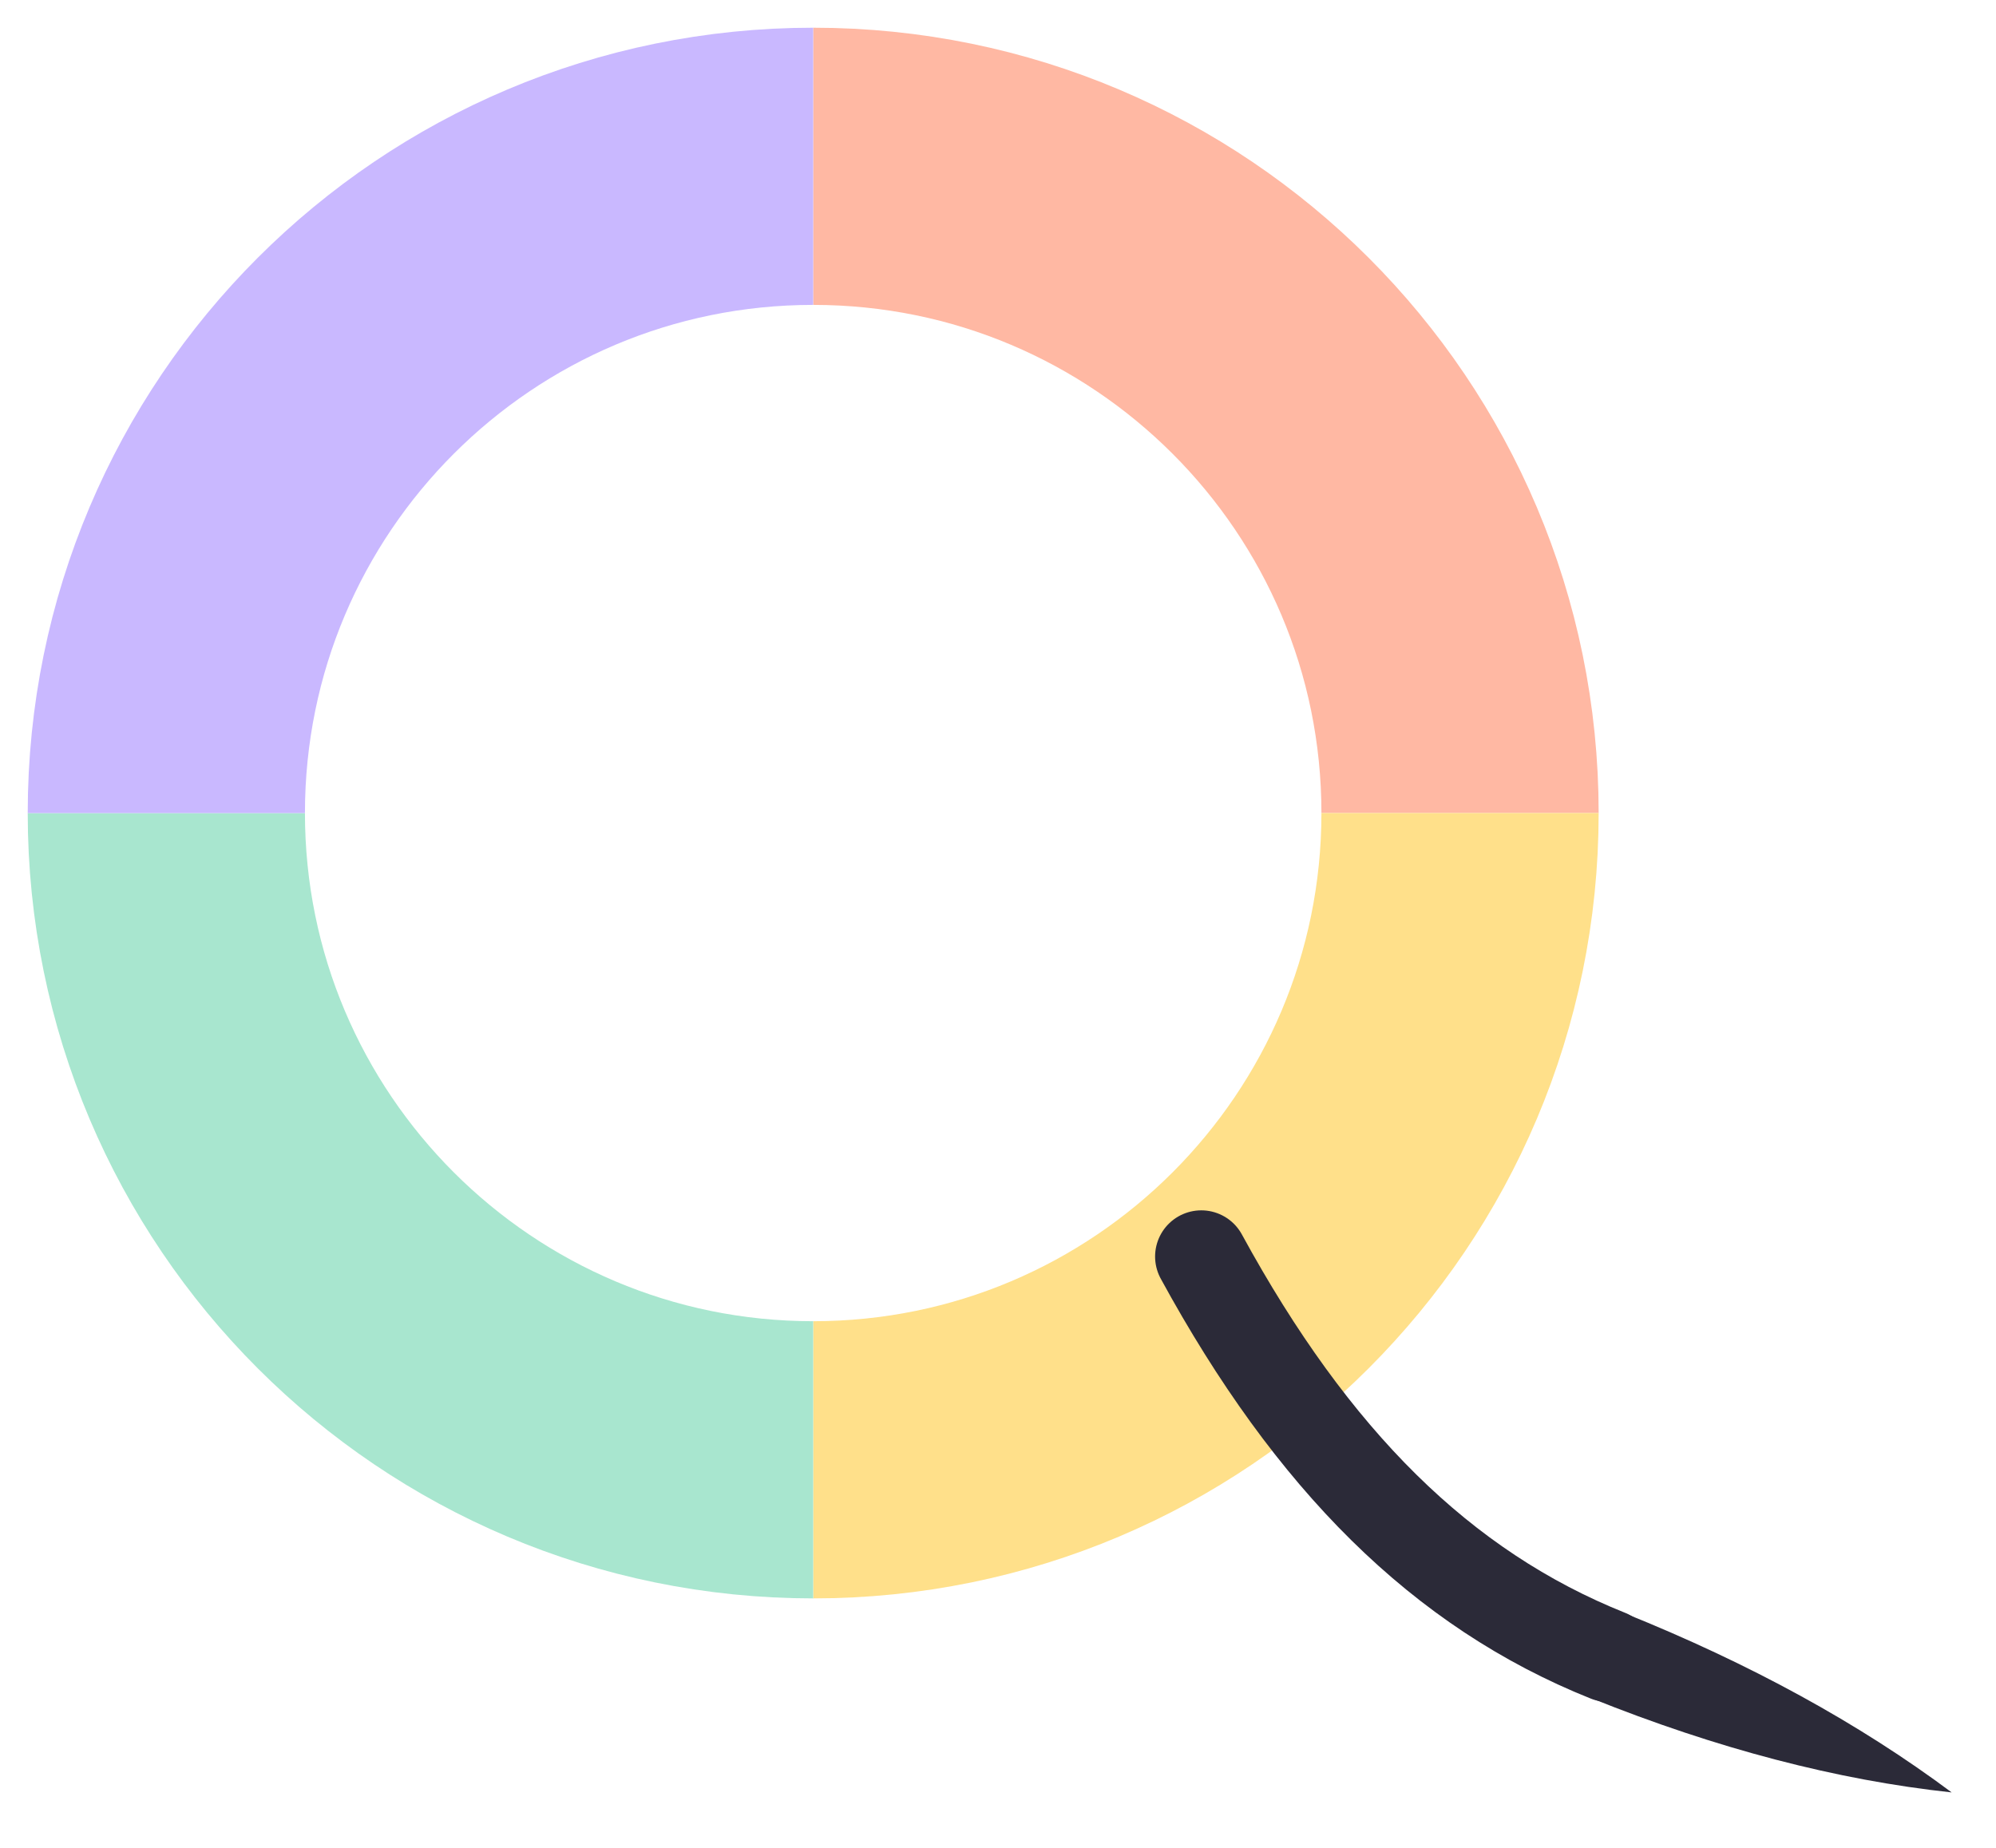
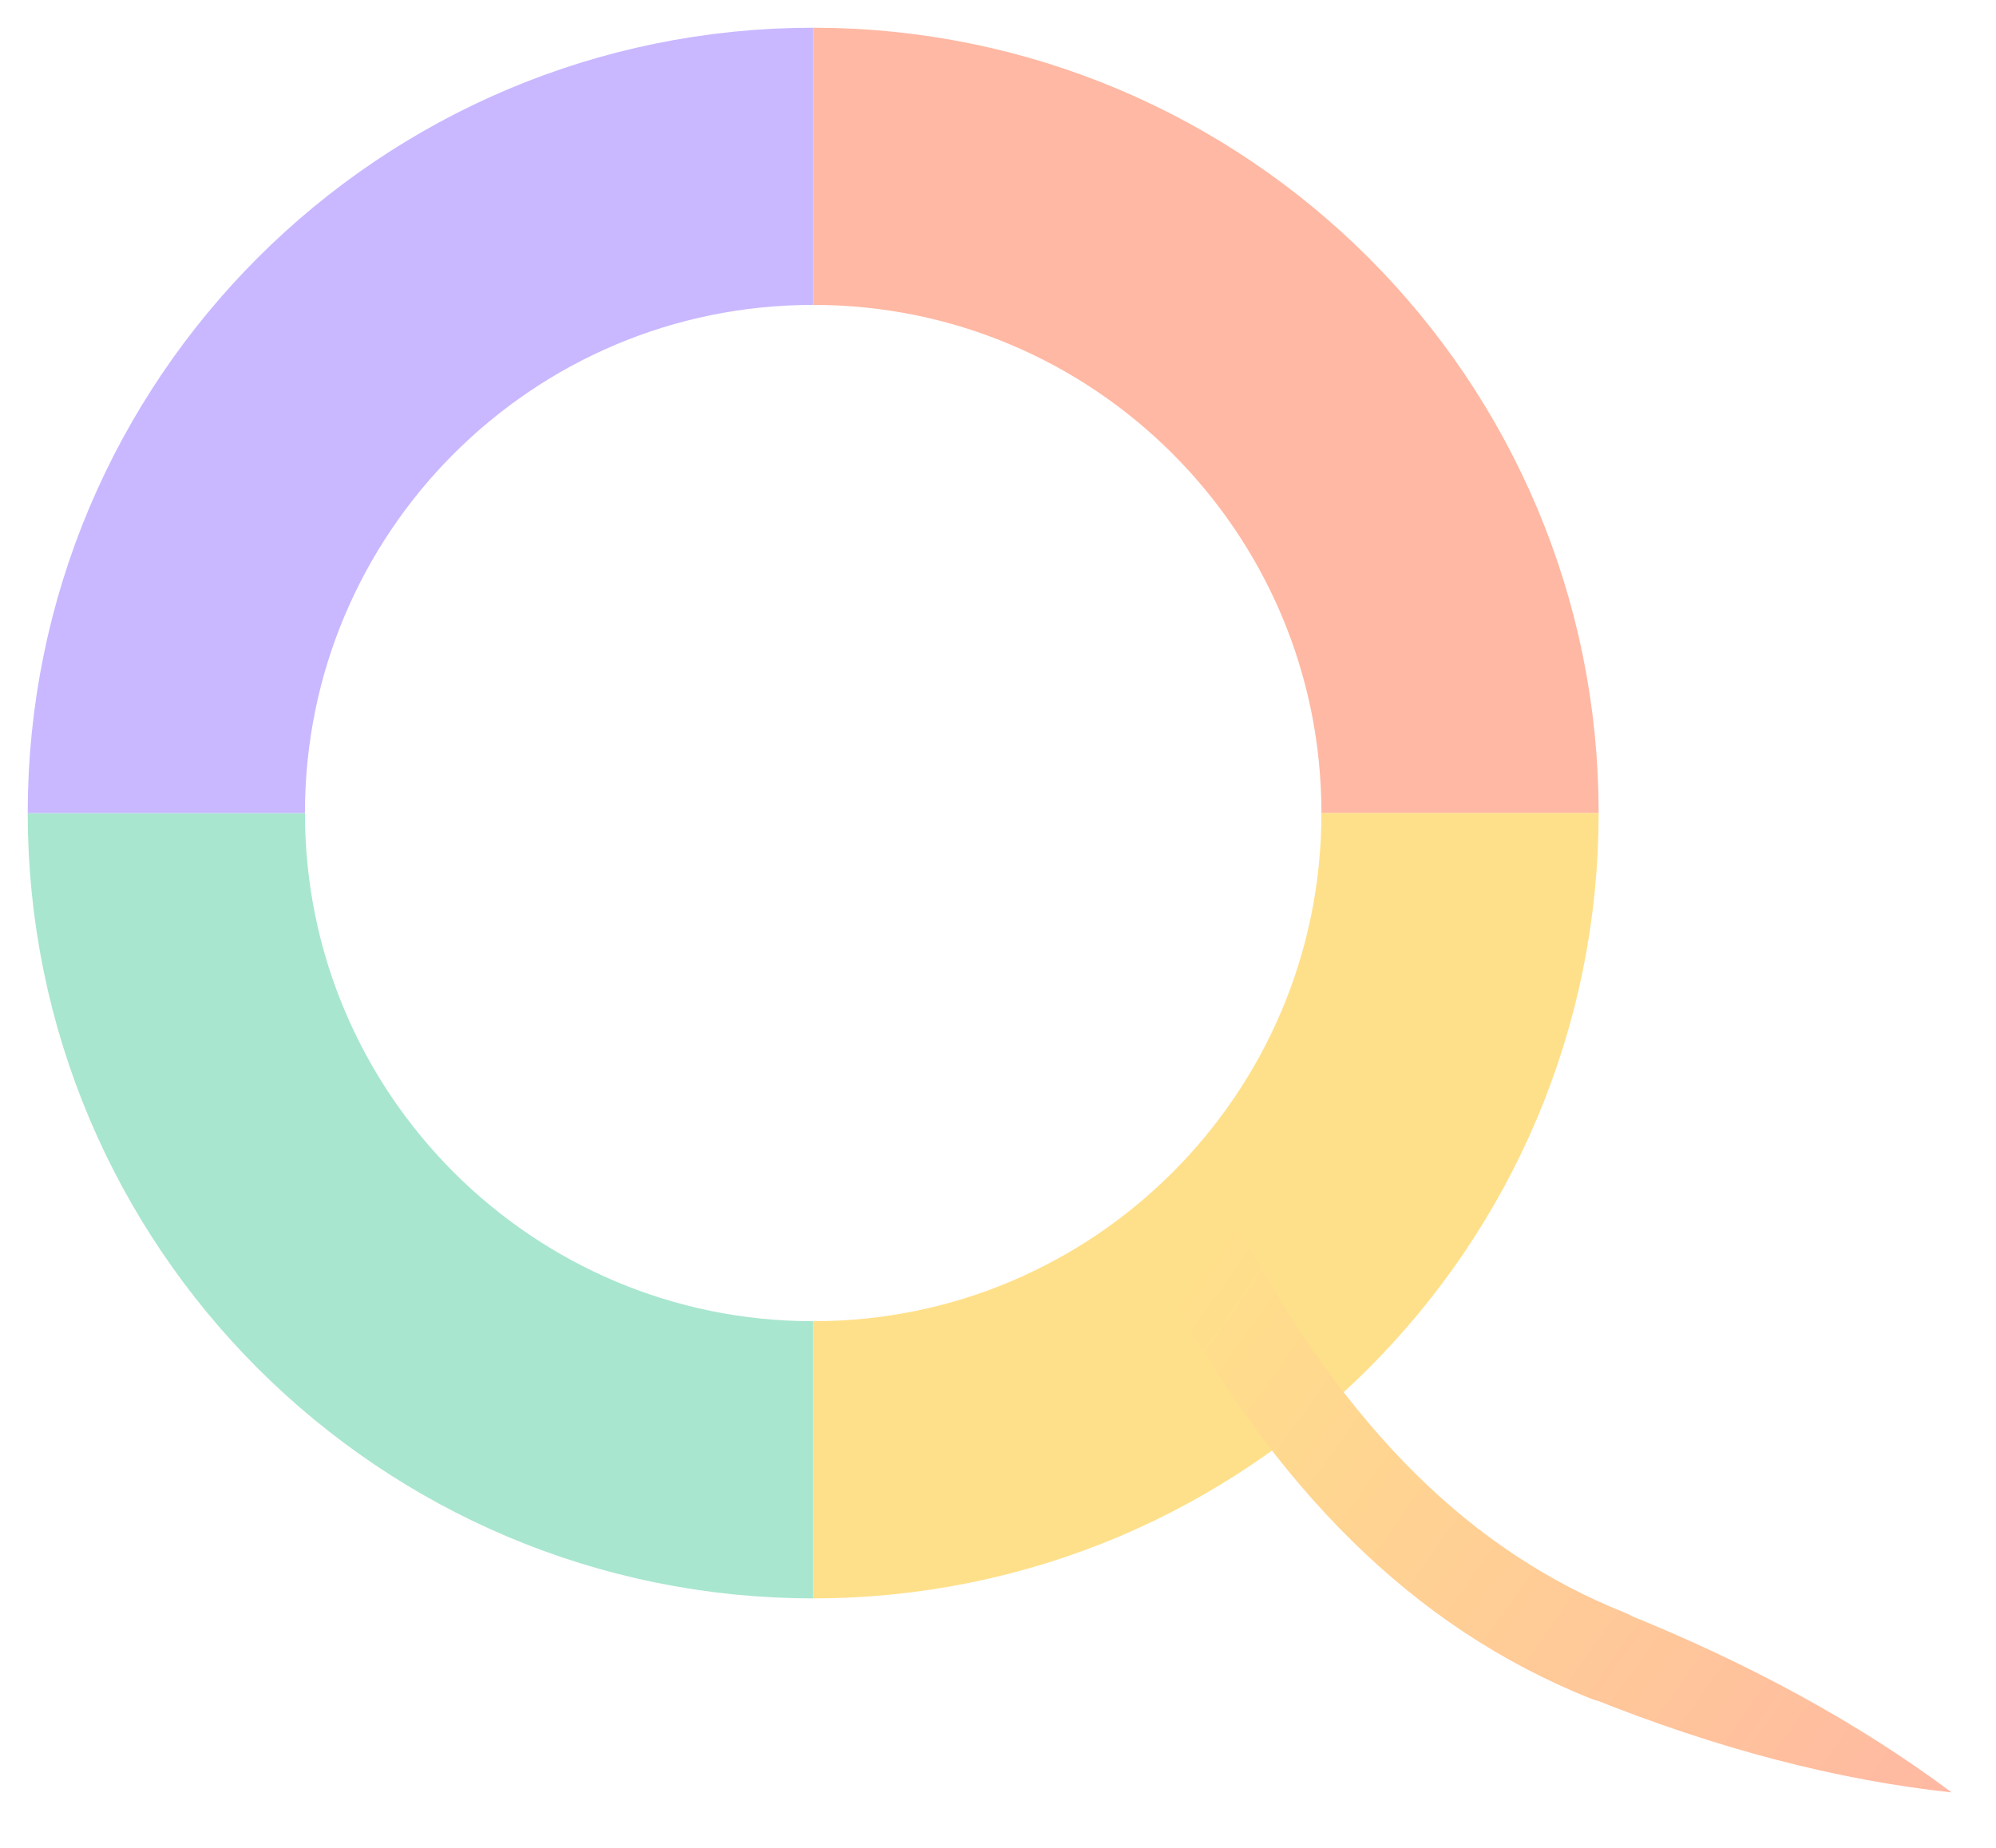
<svg xmlns="http://www.w3.org/2000/svg" viewBox="8 18 108 100" width="108" height="100" role="img">
  <path d="M52.00 27.00A35 35 0 0 1 87.00 62.00" fill="none" stroke="#FFB8A3" stroke-width="15" />
  <path d="M87.00 62.00A35 35 0 0 1 52.00 97.00" fill="none" stroke="#FFE08A" stroke-width="15" />
  <path d="M52.00 97.00A35 35 0 0 1 17.00 62.00" fill="none" stroke="#A8E6CF" stroke-width="15" />
  <path d="M17.00 62.00A35 35 0 0 1 52.00 27.00" fill="none" stroke="#C9B8FF" stroke-width="15" />
-   <path d="M73 86C79 97 86 104 95 107.6" fill="none" stroke="#2B2A38" stroke-width="5" stroke-linecap="round" />
-   <path d="M95.9 105.3Q106.1 109.4 113.6 115Q104.3 114 94.1 109.9Z" fill="#2B2A38" />
+   <defs>
+     <linearGradient id="fade" gradientUnits="userSpaceOnUse" x1="73" y1="86" x2="114" y2="115">
+       <stop offset="0" stop-color="#FFE08A" />
+       <stop offset="1" stop-color="#FFB8A3" />
+     </linearGradient>
+   </defs>
+   <path d="M73 86C79 97 86 104 95 107.6" fill="none" stroke="url(#fade)" stroke-width="5" stroke-linecap="round" />
+   <path d="M95.9 105.3Q106.1 109.4 113.6 115Q104.3 114 94.1 109.9Z" fill="url(#fade)" />
</svg>
